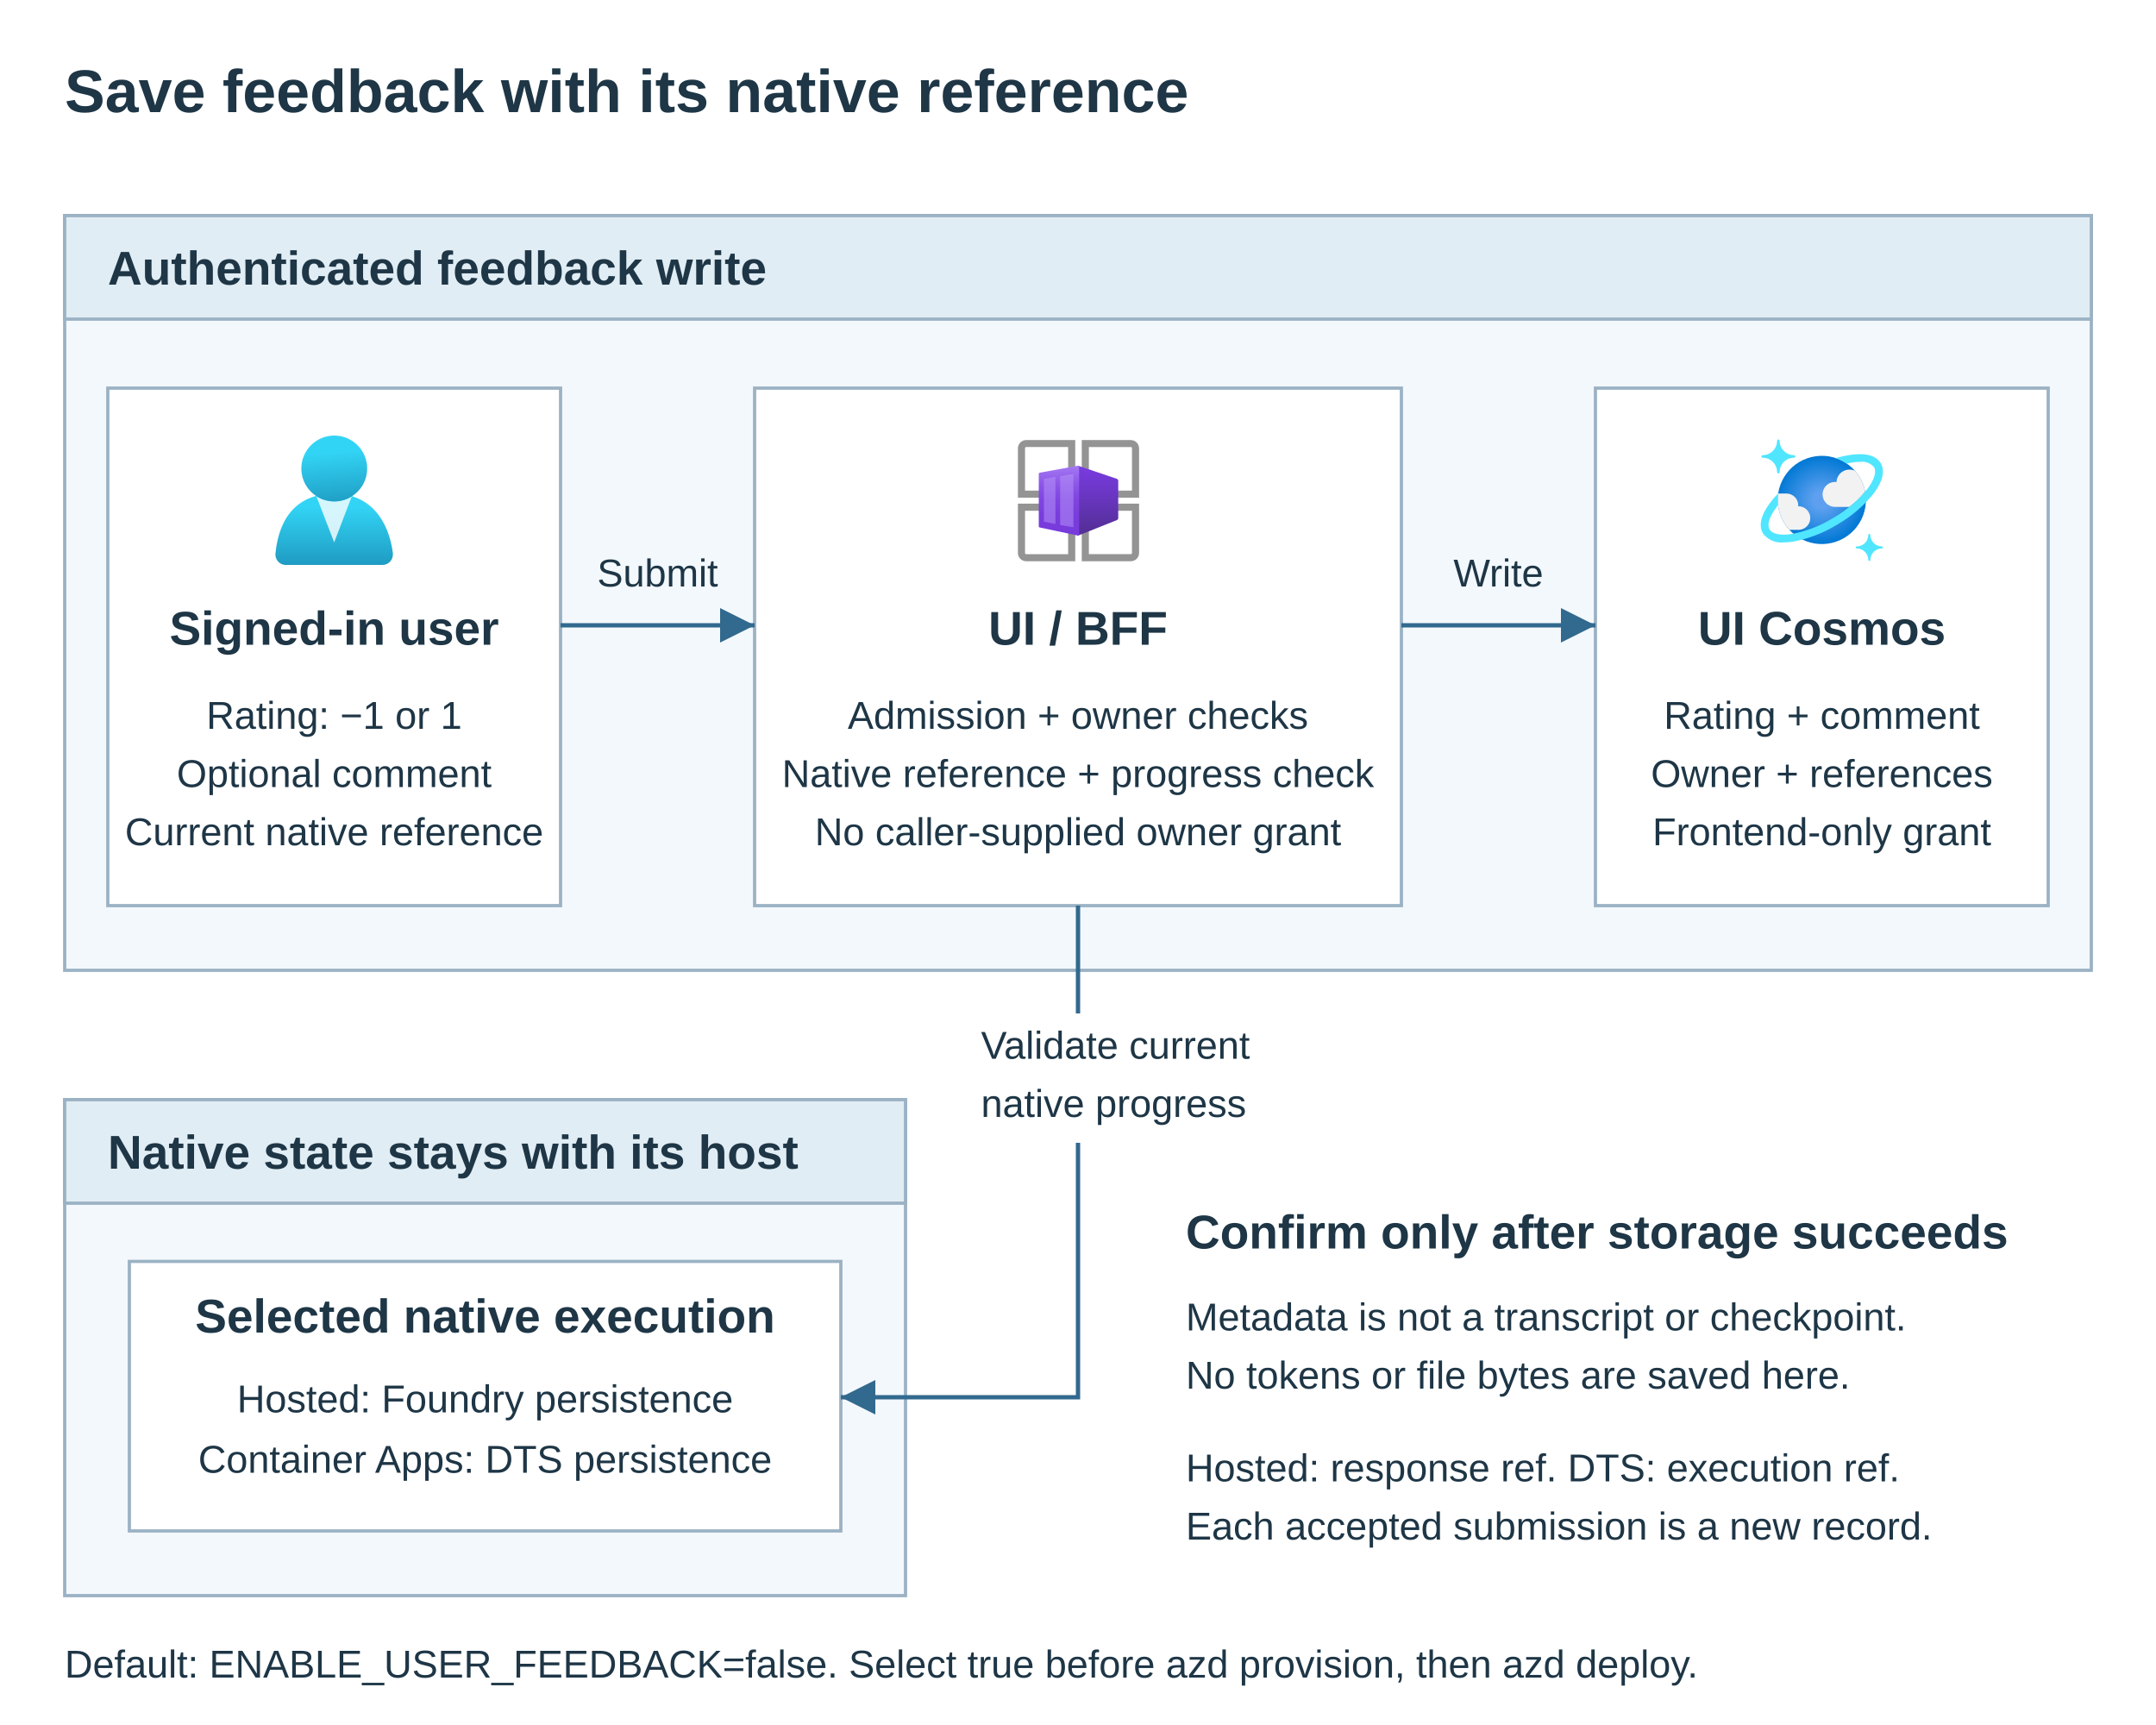
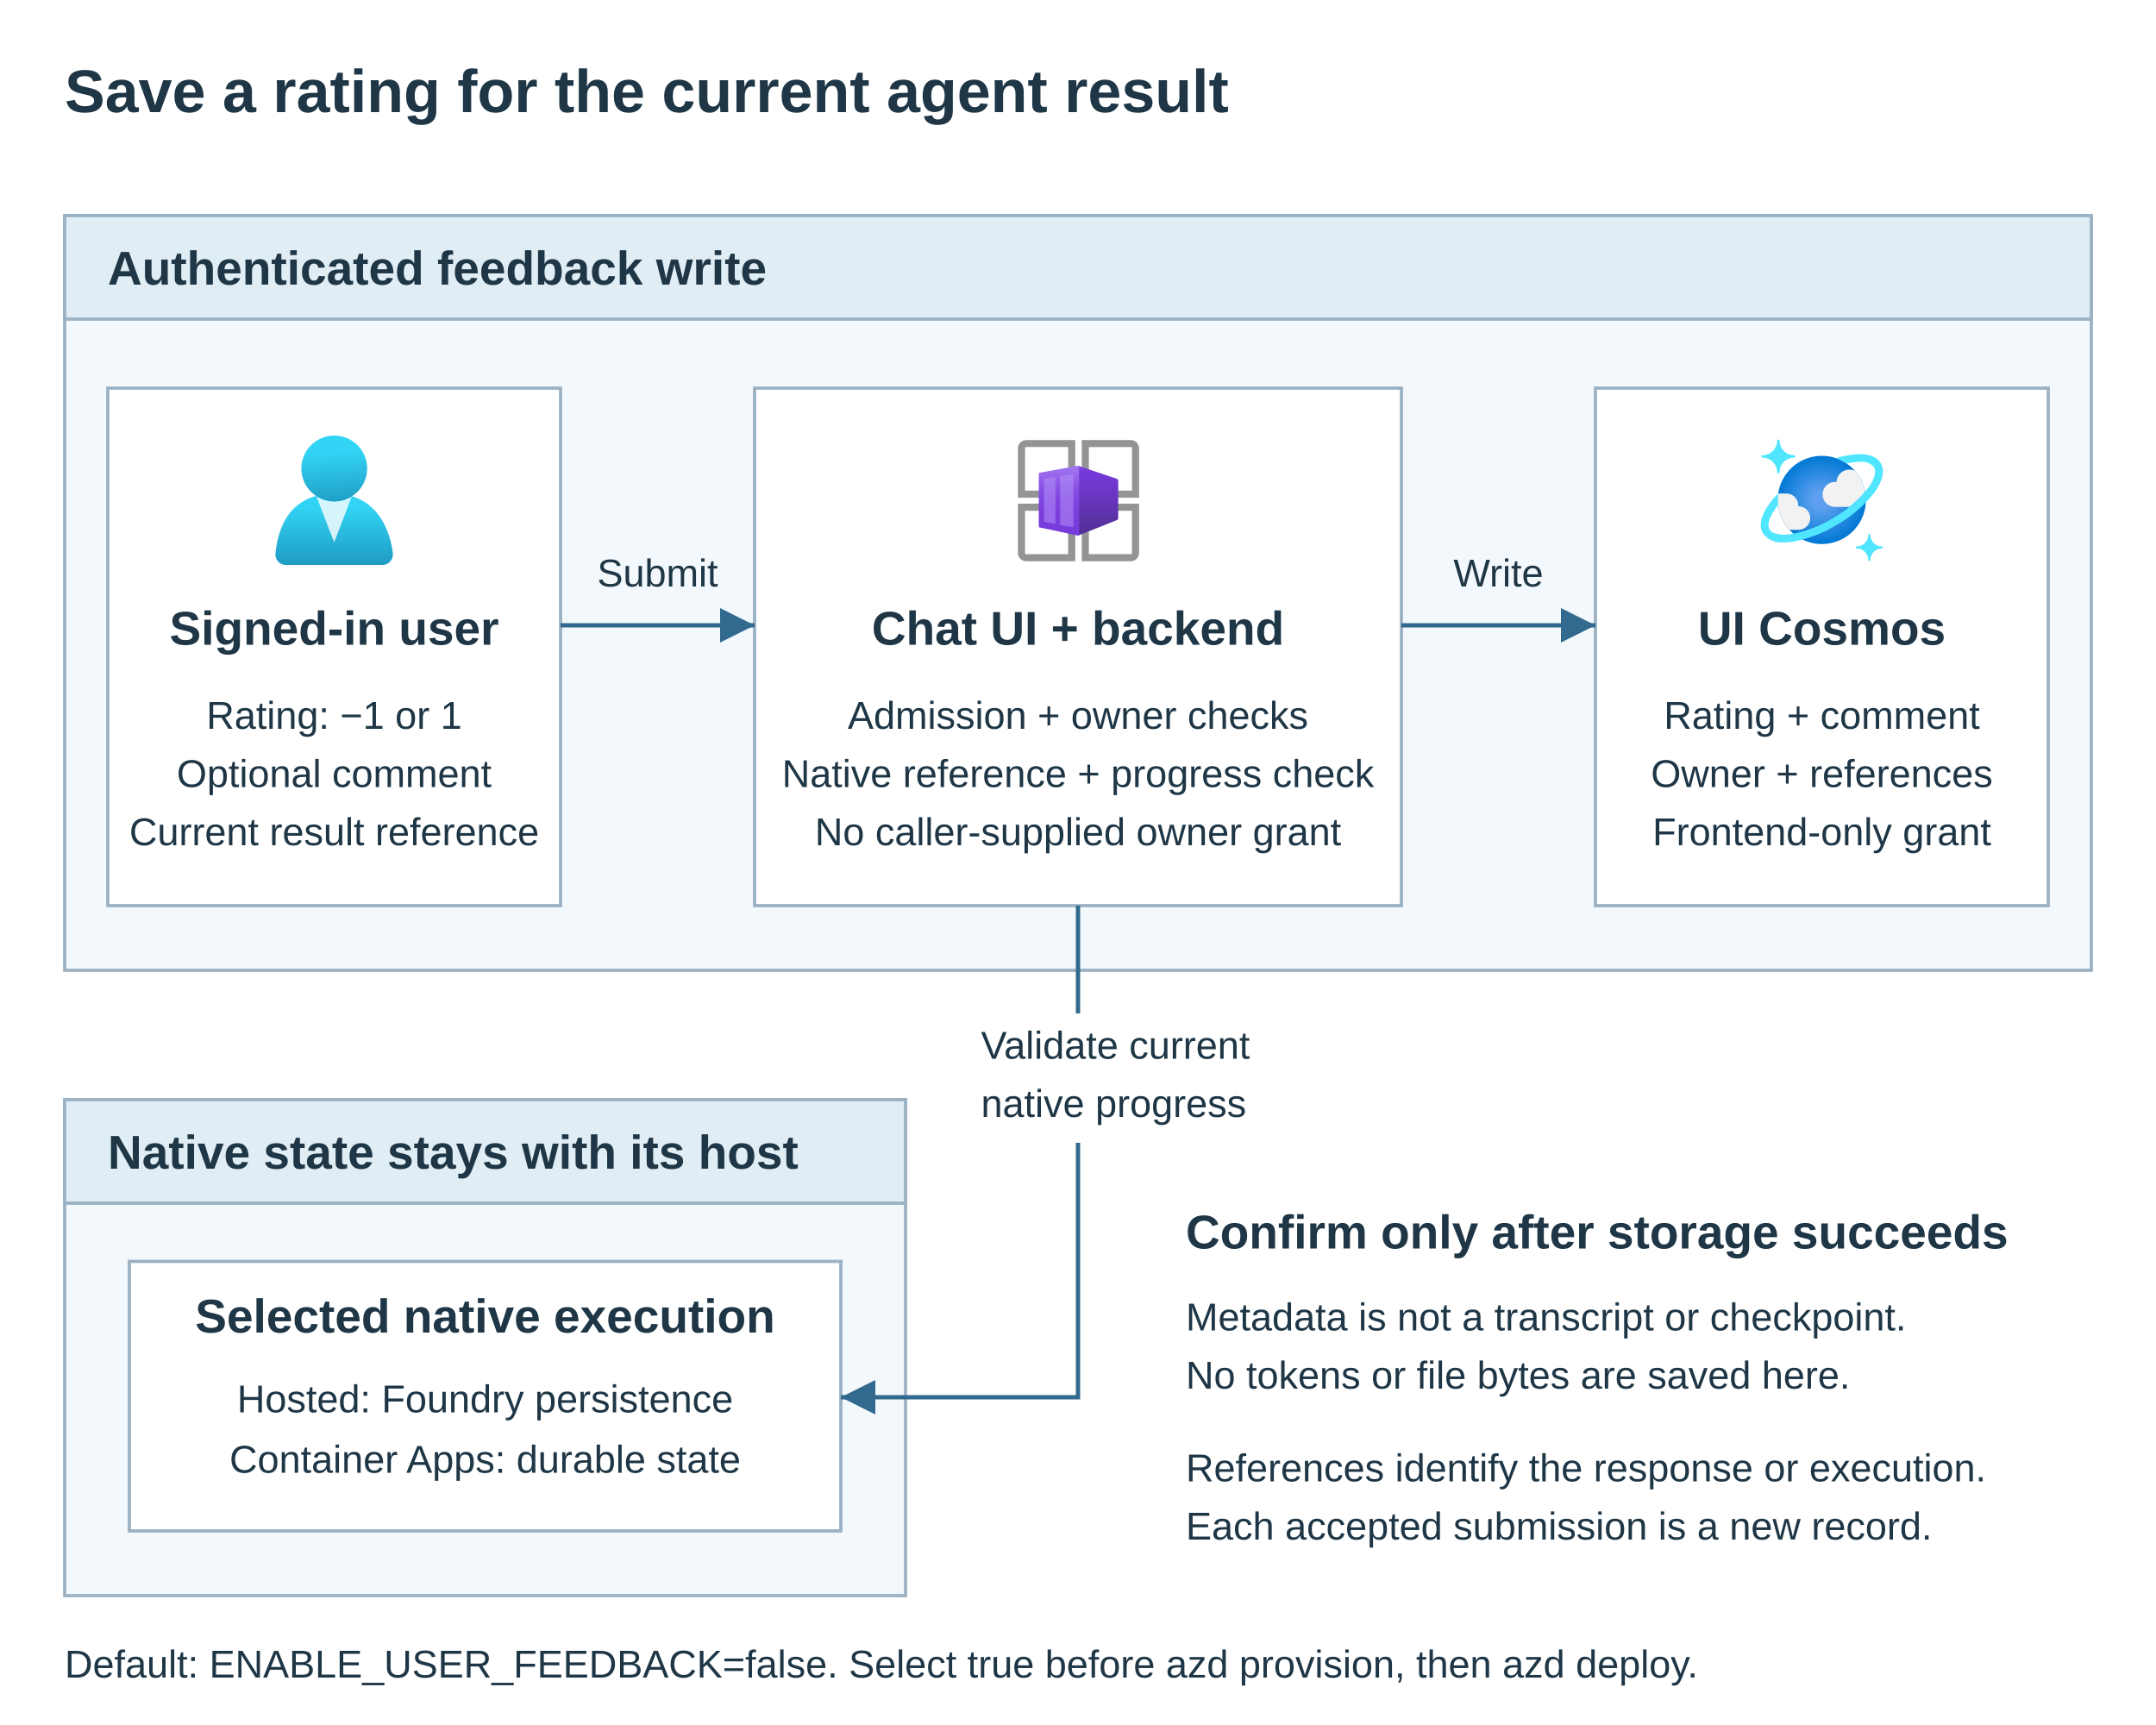
<svg xmlns="http://www.w3.org/2000/svg" width="1000" height="800" viewBox="0 0 1000 800" role="img" aria-labelledby="feedback-title feedback-desc">
  <defs>
    <style>
      text { font-family: "Segoe UI", Arial, sans-serif; fill: #1e3646; font-size: 18px; }
      .title { font-size: 28px; font-weight: 700; }
      .heading { font-size: 22px; font-weight: 700; }
      .node-title { font-size: 22px; font-weight: 600; }
      .group { fill: #f3f8fc; stroke: #9bb2c4; stroke-width: 1.5; }
      .header { fill: #e1edf4; stroke: #9bb2c4; stroke-width: 1.5; }
      .node { fill: white; stroke: #9bb2c4; stroke-width: 1.5; }
      .arrow { fill: none; stroke: #32698e; stroke-width: 2; marker-end: url(#arrow); }
    </style>
    <marker id="arrow" viewBox="0 0 10 10" refX="10" refY="5" markerWidth="8" markerHeight="8" orient="auto-start-reverse">
      <path d="M0 0 10 5 0 10Z" fill="#32698e" />
    </marker>
    <symbol id="users" viewBox="0 0 18 18">
      <svg id="e24671f6-f501-4952-a2db-8b0b1d329c17" width="18" height="18" viewBox="0 0 18 18">
        <defs>
          <linearGradient id="be92901b-ec33-4c65-adf1-9b0eed06d677" x1="9" y1="6.88" x2="9" y2="20.45" gradientUnits="userSpaceOnUse">
            <stop offset="0.22" stop-color="#32d4f5" />
            <stop offset="1" stop-color="#198ab3" />
          </linearGradient>
          <linearGradient id="b46fc246-25d8-4398-8779-1042e8cacae7" x1="8.61" y1="-0.4" x2="9.6" y2="11.92" gradientUnits="userSpaceOnUse">
            <stop offset="0.22" stop-color="#32d4f5" />
            <stop offset="1" stop-color="#198ab3" />
          </linearGradient>
        </defs>
        <path d="M15.72,18a1.45,1.45,0,0,0,1.45-1.45.47.47,0,0,0,0-.17C16.59,11.81,14,8.09,9,8.09S1.34,11.24.83,16.39A1.46,1.46,0,0,0,2.14,18H15.72Z" fill="url(#be92901b-ec33-4c65-adf1-9b0eed06d677)" />
        <path d="M9,9.17a4.59,4.59,0,0,1-2.48-.73L9,14.86l2.44-6.38A4.53,4.53,0,0,1,9,9.17Z" fill="#fff" opacity="0.8" />
        <circle cx="9.01" cy="4.58" r="4.58" fill="url(#b46fc246-25d8-4398-8779-1042e8cacae7)" />
      </svg>
    </symbol>
    <symbol id="aca" viewBox="0 0 18 18">
      <svg width="18" height="18" viewBox="0 0 18 18">
        <defs>
          <linearGradient id="a3a44093-b157-426e-a8fe-cec9f9c23978" x1="11.729" y1="4.88" x2="11.729" y2="13.099" gradientUnits="userSpaceOnUse">
            <stop offset="0.001" stop-color="#773adc" />
            <stop offset="0.528" stop-color="#6635bb" />
            <stop offset="1" stop-color="#552f99" />
          </linearGradient>
          <linearGradient id="ad838859-03f4-472f-81bc-ebc921d71335" x1="6.35" y1="13.914" x2="6.35" y2="4.198" gradientUnits="userSpaceOnUse">
            <stop offset="0.001" stop-color="#773adc" />
            <stop offset="0.307" stop-color="#793ddd" />
            <stop offset="0.532" stop-color="#8046e1" />
            <stop offset="0.731" stop-color="#8c56e7" />
            <stop offset="0.915" stop-color="#9c6def" />
            <stop offset="1" stop-color="#a67af4" />
          </linearGradient>
        </defs>
        <g id="ae82470d-7a6c-4dfe-8533-59d8ff948629">
          <g>
            <path d="M8.617,8.644H.639V1.784A1.16,1.16,0,0,1,1.788.624H8.617ZM1.63,7.653h6V1.594H1.788a.158.158,0,0,0-.158.158h0Z" fill="#949494" />
            <path d="M17.5,8.644H9.523V.624h6.828A1.16,1.16,0,0,1,17.5,1.784Zm-6.987-.991h6V1.784a.157.157,0,0,0-.123-.187.2.2,0,0,0-.035,0H10.513Z" fill="#949494" />
            <path d="M8.617,17.485H1.788A1.149,1.149,0,0,1,.639,16.347V9.476H8.617ZM1.63,10.467v5.88a.158.158,0,0,0,.158.158H7.626V10.467Z" fill="#949494" />
            <path d="M16.351,17.485H9.523V9.476H17.5v6.871A1.149,1.149,0,0,1,16.351,17.485Zm-5.838-.991h5.838a.157.157,0,0,0,.158-.158V10.467h-6Z" fill="#949494" />
            <path d="M14.6,6.294a.294.294,0,0,0-.2-.278L9.044,4.205A.128.128,0,0,0,9,4.2H9a.132.132,0,0,0-.133.133v9.445A.133.133,0,0,0,9,13.911H9a.138.138,0,0,0,.049-.01l5.365-2.145a.292.292,0,0,0,.184-.272Z" fill="url(#a3a44093-b157-426e-a8fe-cec9f9c23978)" />
            <path d="M8.966,4.2l-5.293.966a.161.161,0,0,0-.13.158V12.63a.16.16,0,0,0,.126.157L8.962,13.91a.161.161,0,0,0,.191-.121.22.22,0,0,0,0-.036V4.358A.16.16,0,0,0,9,4.2.163.163,0,0,0,8.966,4.2Z" fill="url(#ad838859-03f4-472f-81bc-ebc921d71335)" />
            <path d="M6.52,5.656v6.8l1.842.3V5.335Zm-2.262.367v5.955l1.6.326V5.754Z" fill="#b796f9" opacity="0.5" />
          </g>
        </g>
      </svg>
    </symbol>
    <symbol id="cosmos" viewBox="0 0 18 18">
      <svg id="b089cfca-0de1-451c-a1ca-6680ea50cb4f" width="18" height="18" viewBox="0 0 18 18">
        <defs>
          <radialGradient id="b25d0836-964a-4c84-8c20-855f66e8345e" cx="-105.006" cy="-10.409" r="5.954" gradientTransform="translate(117.739 19.644) scale(1.036 1.027)" gradientUnits="userSpaceOnUse">
            <stop offset="0.183" stop-color="#5ea0ef" />
            <stop offset="1" stop-color="#0078d4" />
          </radialGradient>
          <clipPath id="b36c7f5d-2ef1-4760-8a25-eeb9661f4e47">
            <path d="M14.969,7.53A6.137,6.137,0,1,1,7.574,2.987,6.137,6.137,0,0,1,14.969,7.53Z" fill="none" />
          </clipPath>
        </defs>
        <path d="M2.954,5.266a.175.175,0,0,1-.176-.176h0A2.012,2.012,0,0,0,.769,3.081a.176.176,0,0,1-.176-.175h0a.176.176,0,0,1,.176-.176A2.012,2.012,0,0,0,2.778.72.175.175,0,0,1,2.954.544h0A.175.175,0,0,1,3.13.72h0A2.012,2.012,0,0,0,5.139,2.729a.175.175,0,0,1,.176.176h0a.175.175,0,0,1-.176.176h0A2.011,2.011,0,0,0,3.13,5.09.177.177,0,0,1,2.954,5.266Z" fill="#50e6ff" />
        <path d="M15.611,17.456a.141.141,0,0,1-.141-.141h0a1.609,1.609,0,0,0-1.607-1.607.141.141,0,0,1-.141-.14h0a.141.141,0,0,1,.141-.141h0a1.608,1.608,0,0,0,1.607-1.607.141.141,0,0,1,.141-.141h0a.141.141,0,0,1,.141.141h0a1.608,1.608,0,0,0,1.607,1.607.141.141,0,1,1,0,.282h0a1.609,1.609,0,0,0-1.607,1.607A.141.141,0,0,1,15.611,17.456Z" fill="#50e6ff" />
        <g>
          <path d="M14.969,7.53A6.137,6.137,0,1,1,7.574,2.987,6.137,6.137,0,0,1,14.969,7.53Z" fill="url(#b25d0836-964a-4c84-8c20-855f66e8345e)" />
          <g clip-path="url(#b36c7f5d-2ef1-4760-8a25-eeb9661f4e47)">
            <path d="M5.709,13.115A1.638,1.638,0,1,0,5.714,9.84,1.307,1.307,0,0,0,5.721,9.7,1.651,1.651,0,0,0,4.06,8.064H2.832a6.251,6.251,0,0,0,1.595,5.051Z" fill="#f2f2f2" />
            <path d="M15.045,7.815c0-.015,0-.03-.007-.044a5.978,5.978,0,0,0-1.406-2.88,1.825,1.825,0,0,0-.289-.09,1.806,1.806,0,0,0-2.3,1.663,2,2,0,0,0-.2-.013,1.737,1.737,0,0,0-.581,3.374,1.451,1.451,0,0,0,.541.1h2.03A13.453,13.453,0,0,0,15.045,7.815Z" fill="#f2f2f2" />
          </g>
        </g>
        <path d="M17.191,3.832c-.629-1.047-2.1-1.455-4.155-1.149a14.606,14.606,0,0,0-2.082.452,6.456,6.456,0,0,1,1.528.767c.241-.053.483-.116.715-.151A7.49,7.49,0,0,1,14.3,3.662a2.188,2.188,0,0,1,1.959.725h0c.383.638.06,1.729-.886,3a16.723,16.723,0,0,1-4.749,4.051A16.758,16.758,0,0,1,4.8,13.7c-1.564.234-2.682,0-3.065-.636s-.06-1.73.886-2.995c.117-.157.146-.234.279-.392a6.252,6.252,0,0,1,.026-1.63A11.552,11.552,0,0,0,1.756,9.419C.517,11.076.181,12.566.809,13.613a3.165,3.165,0,0,0,2.9,1.249,8.434,8.434,0,0,0,1.251-.1,17.855,17.855,0,0,0,6.219-2.4,17.808,17.808,0,0,0,5.061-4.332C17.483,6.369,17.819,4.88,17.191,3.832Z" fill="#50e6ff" />
      </svg>
    </symbol>
  </defs>
  <rect width="1000" height="800" fill="white" />
-   <text class="title" x="30" y="52">Save feedback with its native reference</text>
+   <text class="title" x="30" y="52">Save a rating for the current agent result</text>
  <rect class="group" x="30" y="100" width="940" height="350" />
  <rect class="header" x="30" y="100" width="940" height="48" />
  <text class="heading" x="50" y="132">Authenticated feedback write</text>
  <rect class="node" x="50" y="180" width="210" height="240" />
  <use href="#users" x="125" y="202" width="60" height="60" aria-hidden="true" />
  <text class="node-title" x="155" y="299" text-anchor="middle">Signed-in user</text>
  <text x="155" y="338" text-anchor="middle">Rating: −1 or 1</text>
  <text x="155" y="365" text-anchor="middle">Optional comment</text>
-   <text x="155" y="392" text-anchor="middle">Current native reference</text>
+   <text x="155" y="392" text-anchor="middle">Current result reference</text>
  <rect class="node" x="350" y="180" width="300" height="240" />
  <use href="#aca" x="470" y="202" width="60" height="60" aria-hidden="true" />
-   <text class="node-title" x="500" y="299" text-anchor="middle">UI / BFF</text>
+   <text class="node-title" x="500" y="299" text-anchor="middle">Chat UI + backend</text>
  <text x="500" y="338" text-anchor="middle">Admission + owner checks</text>
  <text x="500" y="365" text-anchor="middle">Native reference + progress check</text>
  <text x="500" y="392" text-anchor="middle">No caller-supplied owner grant</text>
  <path class="arrow" d="M260 290H350" />
  <text x="305" y="272" text-anchor="middle">Submit</text>
  <rect class="node" x="740" y="180" width="210" height="240" />
  <use href="#cosmos" x="815" y="202" width="60" height="60" aria-hidden="true" />
  <text class="node-title" x="845" y="299" text-anchor="middle">UI Cosmos</text>
  <text x="845" y="338" text-anchor="middle">Rating + comment</text>
  <text x="845" y="365" text-anchor="middle">Owner + references</text>
  <text x="845" y="392" text-anchor="middle">Frontend-only grant</text>
  <path class="arrow" d="M650 290H740" />
  <text x="695" y="272" text-anchor="middle">Write</text>
  <rect class="group" x="30" y="510" width="390" height="230" />
  <rect class="header" x="30" y="510" width="390" height="48" />
  <text class="heading" x="50" y="542">Native state stays with its host</text>
  <rect class="node" x="60" y="585" width="330" height="125" />
  <text class="node-title" x="225" y="618" text-anchor="middle">Selected native execution</text>
  <text x="225" y="655" text-anchor="middle">Hosted: Foundry persistence</text>
-   <text x="225" y="683" text-anchor="middle">Container Apps: DTS persistence</text>
+   <text x="225" y="683" text-anchor="middle">Container Apps: durable state</text>
  <path class="arrow" d="M500 420V648H390" />
  <rect x="440" y="470" width="190" height="60" fill="white" />
  <text x="455" y="491">Validate current</text>
  <text x="455" y="518">native progress</text>
  <text class="heading" x="550" y="579">Confirm only after storage succeeds</text>
  <text x="550" y="617">Metadata is not a transcript or checkpoint.</text>
  <text x="550" y="644">No tokens or file bytes are saved here.</text>
-   <text x="550" y="687">Hosted: response ref. DTS: execution ref.</text>
+   <text x="550" y="687">References identify the response or execution.</text>
  <text x="550" y="714">Each accepted submission is a new record.</text>
  <text x="30" y="778">Default: ENABLE_USER_FEEDBACK=false. Select true before azd provision, then azd deploy.</text>
</svg>
